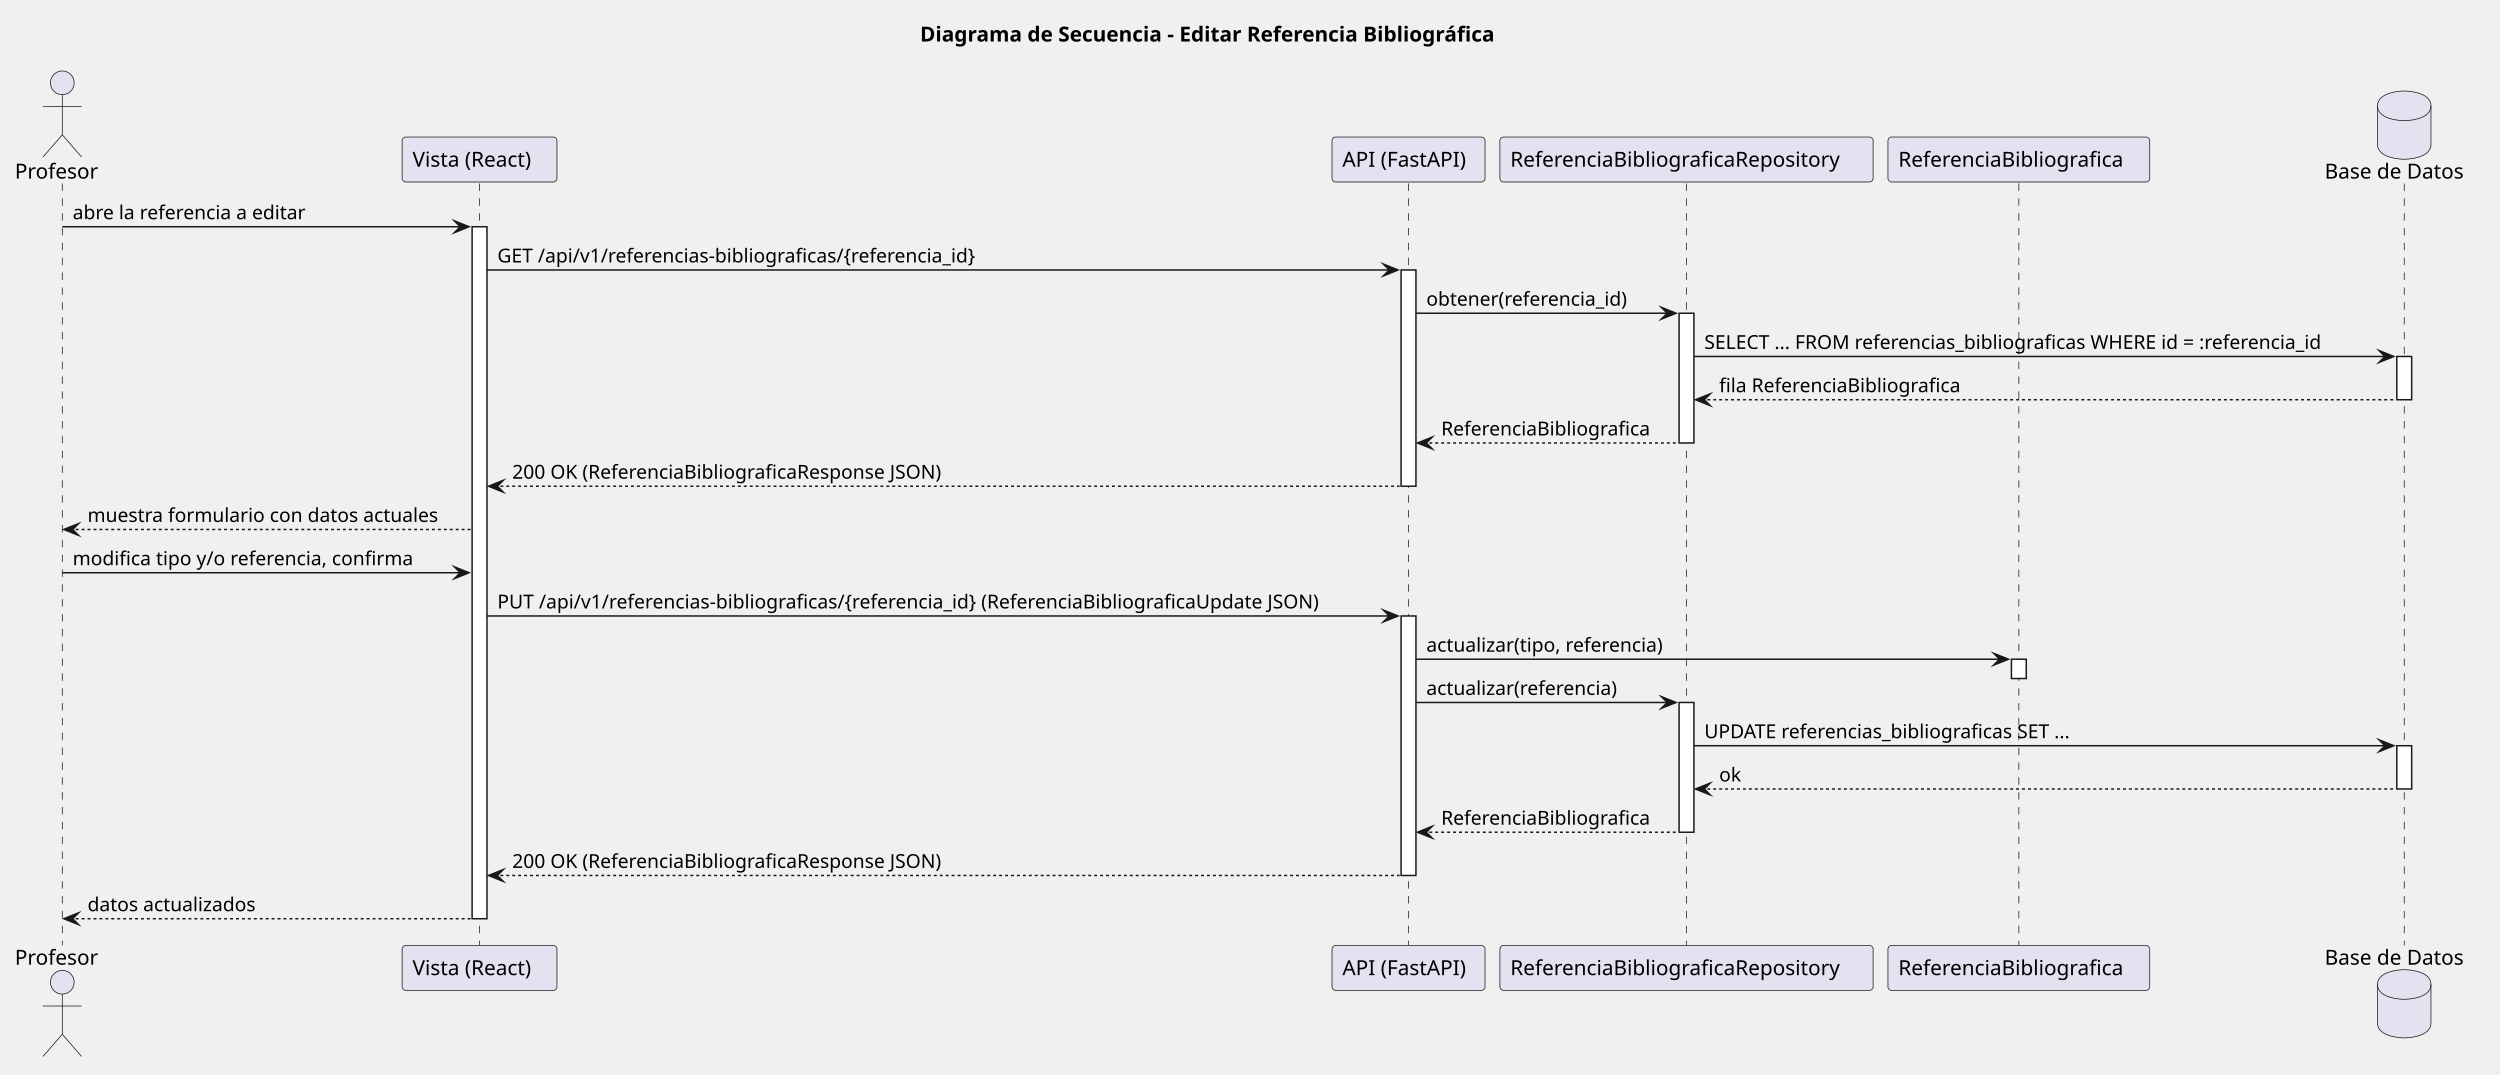
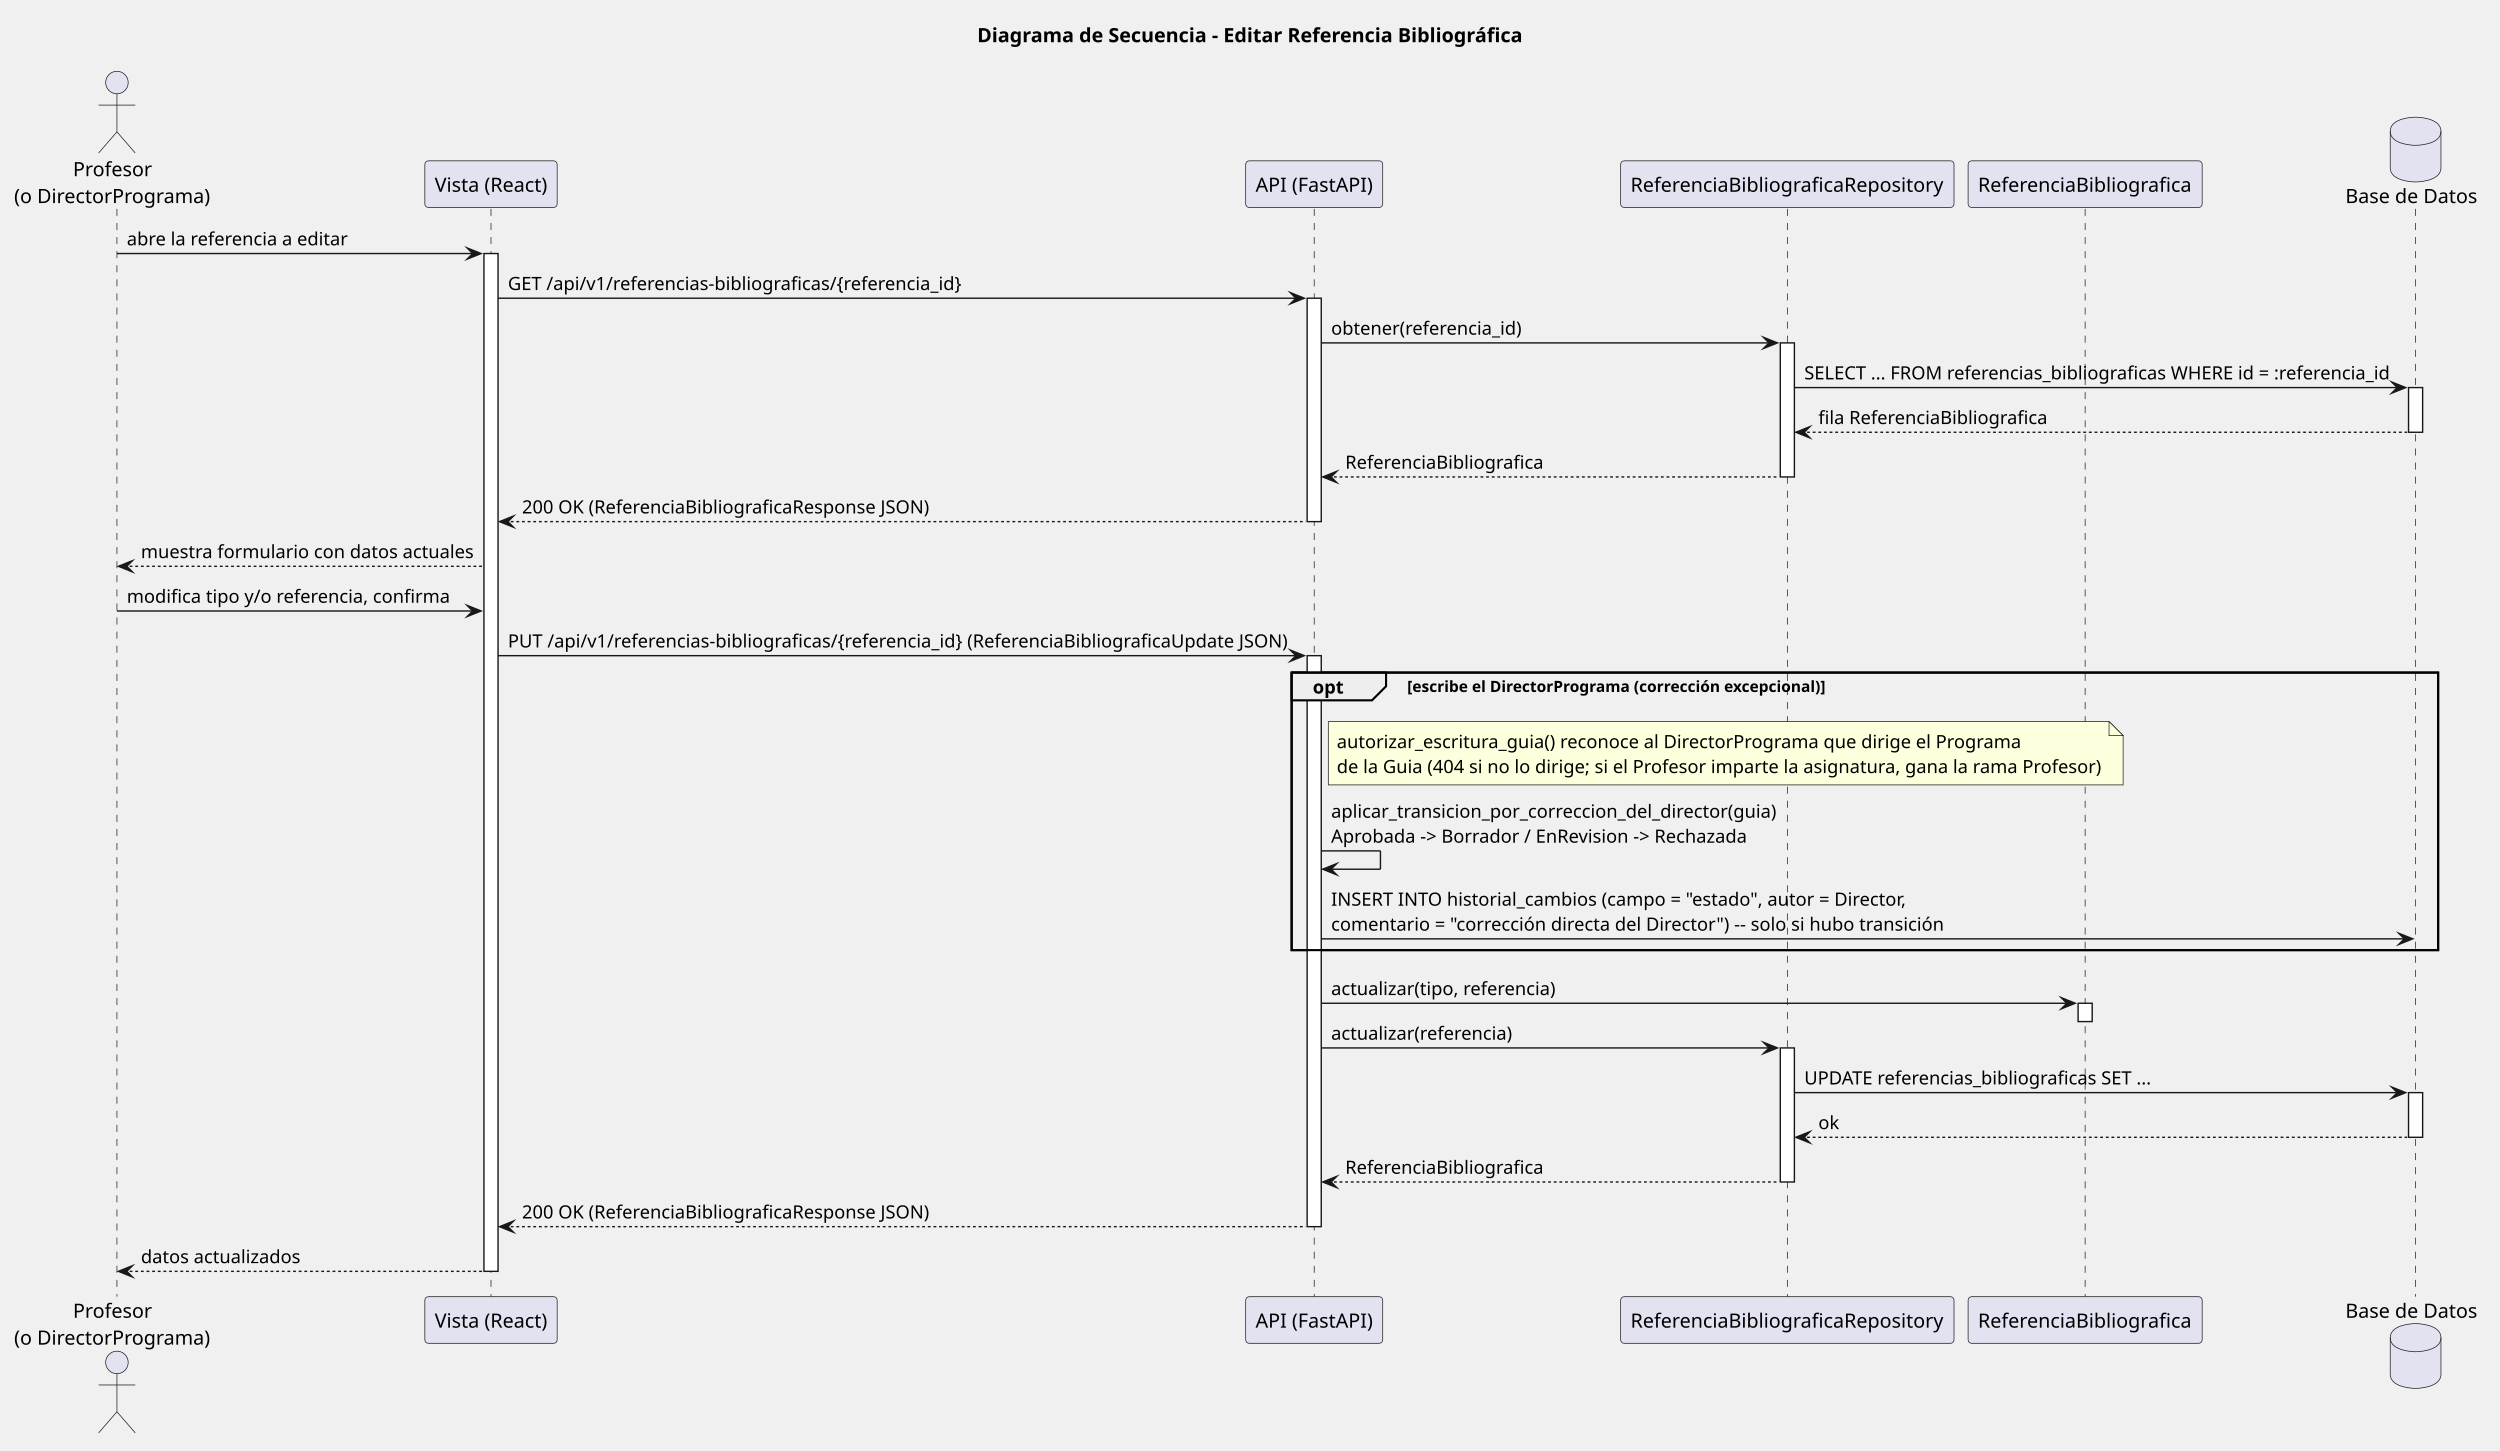
- <svg xmlns="http://www.w3.org/2000/svg" version="1.1" data-diagram-type="SEQUENCE" style="width:1684px;height:724px;background:#FFFFFF;" width="1684px" height="724px" viewBox="0 0 1684 724" zoomAndPan="magnify" preserveAspectRatio="none" contentStyleType="text/css">
+ <svg xmlns="http://www.w3.org/2000/svg" version="1.1" data-diagram-type="SEQUENCE" style="width:1774px;height:1029px;background:#FFFFFF;" width="1774px" height="1029px" viewBox="0 0 1774 1029" zoomAndPan="magnify" preserveAspectRatio="none" contentStyleType="text/css">
  <defs />
  <g font-family="sans-serif" lengthAdjust="spacing">
    <g class="title" data-source-line="1">
-       <text x="619.74" y="27.995" fill="#000" font-size="14" textLength="442.613" font-weight="700">Diagrama de Secuencia - Editar Referencia Bibliográfica</text>
+       <text x="693.41" y="29.966" fill="#000" font-size="14" textLength="386.105" font-weight="700">Diagrama de Secuencia - Editar Referencia Bibliográfica</text>
+     </g>
+     <rect x="916.562" y="477.264" width="813.539" height="196.942" fill="none" style="stroke:#000;stroke-width:1.5;" />
+     <g>
+       <rect x="79.479" y="148.204" width="8" height="771.944" fill="#000" fill-opacity="0" />
+       <line x1="82.979" y1="148.204" x2="82.979" y2="920.148" style="stroke:#181818;stroke-width:0.5;stroke-dasharray:5,5;" />
    </g>
    <g>
-       <rect x="38.46" y="123.594" width="8" height="513.258" fill="#000" fill-opacity="0" />
-       <line x1="41.96" y1="123.594" x2="41.96" y2="636.852" style="stroke:#181818;stroke-width:0.5;stroke-dasharray:5,5;" />
+       <rect x="344.91" y="148.204" width="8" height="771.944" fill="#000" fill-opacity="0" />
+       <line x1="348.41" y1="148.204" x2="348.41" y2="920.148" style="stroke:#181818;stroke-width:0.5;stroke-dasharray:5,5;" />
    </g>
    <g>
-       <rect x="319.52" y="123.594" width="8" height="513.258" fill="#000" fill-opacity="0" />
-       <line x1="323.02" y1="123.594" x2="323.02" y2="636.852" style="stroke:#181818;stroke-width:0.5;stroke-dasharray:5,5;" />
+       <rect x="343.41" y="179.91" width="10" height="722.238" fill="#FFF" style="stroke:#181818;stroke-width:1;" />
    </g>
    <g>
-       <rect x="318.02" y="152.727" width="10" height="466.125" fill="#FFF" style="stroke:#181818;stroke-width:1;" />
+       <rect x="929.062" y="148.204" width="8" height="771.944" fill="#000" fill-opacity="0" />
+       <line x1="932.562" y1="148.204" x2="932.562" y2="920.148" style="stroke:#181818;stroke-width:0.5;stroke-dasharray:5,5;" />
    </g>
    <g>
-       <rect x="945.282" y="123.594" width="8" height="513.258" fill="#000" fill-opacity="0" />
-       <line x1="948.782" y1="123.594" x2="948.782" y2="636.852" style="stroke:#181818;stroke-width:0.5;stroke-dasharray:5,5;" />
+       <rect x="927.562" y="211.616" width="10" height="158.53" fill="#FFF" style="stroke:#181818;stroke-width:1;" />
    </g>
    <g>
-       <rect x="943.782" y="181.859" width="10" height="145.664" fill="#FFF" style="stroke:#181818;stroke-width:1;" />
+       <rect x="927.562" y="465.264" width="10" height="405.178" fill="#FFF" style="stroke:#181818;stroke-width:1;" />
    </g>
    <g>
-       <rect x="943.782" y="414.922" width="10" height="174.797" fill="#FFF" style="stroke:#181818;stroke-width:1;" />
+       <rect x="1264.795" y="148.204" width="8" height="771.944" fill="#000" fill-opacity="0" />
+       <line x1="1268.295" y1="148.204" x2="1268.295" y2="920.148" style="stroke:#181818;stroke-width:0.5;stroke-dasharray:5,5;" />
    </g>
    <g>
-       <rect x="1132.527" y="123.594" width="8" height="513.258" fill="#000" fill-opacity="0" />
-       <line x1="1136.027" y1="123.594" x2="1136.027" y2="636.852" style="stroke:#181818;stroke-width:0.5;stroke-dasharray:5,5;" />
+       <rect x="1263.295" y="243.322" width="10" height="95.118" fill="#FFF" style="stroke:#181818;stroke-width:1;" />
    </g>
    <g>
-       <rect x="1131.027" y="210.992" width="10" height="87.398" fill="#FFF" style="stroke:#181818;stroke-width:1;" />
+       <rect x="1263.295" y="743.618" width="10" height="95.118" fill="#FFF" style="stroke:#181818;stroke-width:1;" />
    </g>
    <g>
-       <rect x="1131.027" y="473.188" width="10" height="87.398" fill="#FFF" style="stroke:#181818;stroke-width:1;" />
+       <rect x="1476.114" y="148.204" width="8" height="771.944" fill="#000" fill-opacity="0" />
+       <line x1="1479.614" y1="148.204" x2="1479.614" y2="920.148" style="stroke:#181818;stroke-width:0.5;stroke-dasharray:5,5;" />
    </g>
    <g>
-       <rect x="1356.396" y="123.594" width="8" height="513.258" fill="#000" fill-opacity="0" />
-       <line x1="1359.896" y1="123.594" x2="1359.896" y2="636.852" style="stroke:#181818;stroke-width:0.5;stroke-dasharray:5,5;" />
+       <rect x="1474.614" y="711.912" width="10" height="13" fill="#FFF" style="stroke:#181818;stroke-width:1;" />
    </g>
    <g>
-       <rect x="1354.896" y="444.055" width="10" height="13" fill="#FFF" style="stroke:#181818;stroke-width:1;" />
+       <rect x="1710.601" y="148.204" width="8" height="771.944" fill="#000" fill-opacity="0" />
+       <line x1="1714.101" y1="148.204" x2="1714.101" y2="920.148" style="stroke:#181818;stroke-width:0.5;stroke-dasharray:5,5;" />
    </g>
    <g>
-       <rect x="1615.994" y="123.594" width="8" height="513.258" fill="#000" fill-opacity="0" />
-       <line x1="1619.494" y1="123.594" x2="1619.494" y2="636.852" style="stroke:#181818;stroke-width:0.5;stroke-dasharray:5,5;" />
+       <rect x="1709.101" y="275.028" width="10" height="31.706" fill="#FFF" style="stroke:#181818;stroke-width:1;" />
    </g>
    <g>
-       <rect x="1614.494" y="240.125" width="10" height="29.133" fill="#FFF" style="stroke:#181818;stroke-width:1;" />
+       <rect x="1709.101" y="775.324" width="10" height="31.706" fill="#FFF" style="stroke:#181818;stroke-width:1;" />
    </g>
-     <g>
-       <rect x="1614.494" y="502.32" width="10" height="29.133" fill="#FFF" style="stroke:#181818;stroke-width:1;" />
-     </g>
-     <text x="10" y="120.292" fill="#000" font-size="14" textLength="57.921">Profesor</text>
-     <ellipse cx="41.96" cy="55.797" rx="8" ry="8" fill="#E2E2F0" style="stroke:#181818;stroke-width:0.5;" />
-     <path d="M41.96,63.797 L41.96,90.797 M28.96,71.797 L54.96,71.797 M41.96,90.797 L28.96,105.797 M41.96,90.797 L54.96,105.797" style="stroke:#181818;stroke-width:0.5;" fill="none" />
-     <rect x="270.865" y="92.297" width="104.31" height="30.297" fill="#E2E2F0" style="stroke:#181818;stroke-width:0.5;" rx="2.5" ry="2.5" />
-     <text x="277.865" y="112.292" fill="#000" font-size="14" textLength="90.31">Vista (React)</text>
-     <rect x="897.239" y="92.297" width="103.086" height="30.297" fill="#E2E2F0" style="stroke:#181818;stroke-width:0.5;" rx="2.5" ry="2.5" />
-     <text x="904.239" y="112.292" fill="#000" font-size="14" textLength="89.086">API (FastAPI)</text>
-     <rect x="1010.325" y="92.297" width="251.405" height="30.297" fill="#E2E2F0" style="stroke:#181818;stroke-width:0.5;" rx="2.5" ry="2.5" />
-     <text x="1017.325" y="112.292" fill="#000" font-size="14" textLength="237.405">ReferenciaBibliograficaRepository</text>
-     <rect x="1271.73" y="92.297" width="176.333" height="30.297" fill="#E2E2F0" style="stroke:#181818;stroke-width:0.5;" rx="2.5" ry="2.5" />
-     <text x="1278.73" y="112.292" fill="#000" font-size="14" textLength="162.333">ReferenciaBibliografica</text>
-     <text x="1565.895" y="120.292" fill="#000" font-size="14" textLength="101.199">Base de Datos</text>
-     <path d="M1601.494,71.297 C1601.494,61.297 1619.494,61.297 1619.494,61.297 C1619.494,61.297 1637.494,61.297 1637.494,71.297 L1637.494,97.297 C1637.494,107.297 1619.494,107.297 1619.494,107.297 C1619.494,107.297 1601.494,107.297 1601.494,97.297 L1601.494,71.297" style="stroke:#181818;stroke-width:0.5;" fill="#E2E2F0" />
-     <path d="M1601.494,71.297 C1601.494,81.297 1619.494,81.297 1619.494,81.297 C1619.494,81.297 1637.494,81.297 1637.494,71.297" style="stroke:#181818;stroke-width:0.5;" fill="none" />
-     <text x="10" y="649.847" fill="#000" font-size="14" textLength="57.921">Profesor</text>
-     <ellipse cx="41.96" cy="661.648" rx="8" ry="8" fill="#E2E2F0" style="stroke:#181818;stroke-width:0.5;" />
-     <path d="M41.96,669.648 L41.96,696.648 M28.96,677.648 L54.96,677.648 M41.96,696.648 L28.96,711.648 M41.96,696.648 L54.96,711.648" style="stroke:#181818;stroke-width:0.5;" fill="none" />
-     <rect x="270.865" y="636.852" width="104.31" height="30.297" fill="#E2E2F0" style="stroke:#181818;stroke-width:0.5;" rx="2.5" ry="2.5" />
-     <text x="277.865" y="656.847" fill="#000" font-size="14" textLength="90.31">Vista (React)</text>
-     <rect x="897.239" y="636.852" width="103.086" height="30.297" fill="#E2E2F0" style="stroke:#181818;stroke-width:0.5;" rx="2.5" ry="2.5" />
-     <text x="904.239" y="656.847" fill="#000" font-size="14" textLength="89.086">API (FastAPI)</text>
-     <rect x="1010.325" y="636.852" width="251.405" height="30.297" fill="#E2E2F0" style="stroke:#181818;stroke-width:0.5;" rx="2.5" ry="2.5" />
-     <text x="1017.325" y="656.847" fill="#000" font-size="14" textLength="237.405">ReferenciaBibliograficaRepository</text>
-     <rect x="1271.73" y="636.852" width="176.333" height="30.297" fill="#E2E2F0" style="stroke:#181818;stroke-width:0.5;" rx="2.5" ry="2.5" />
-     <text x="1278.73" y="656.847" fill="#000" font-size="14" textLength="162.333">ReferenciaBibliografica</text>
-     <text x="1565.895" y="649.847" fill="#000" font-size="14" textLength="101.199">Base de Datos</text>
-     <path d="M1601.494,663.148 C1601.494,653.148 1619.494,653.148 1619.494,653.148 C1619.494,653.148 1637.494,653.148 1637.494,663.148 L1637.494,689.148 C1637.494,699.148 1619.494,699.148 1619.494,699.148 C1619.494,699.148 1601.494,699.148 1601.494,689.148 L1601.494,663.148" style="stroke:#181818;stroke-width:0.5;" fill="#E2E2F0" />
-     <path d="M1601.494,663.148 C1601.494,673.148 1619.494,673.148 1619.494,673.148 C1619.494,673.148 1637.494,673.148 1637.494,663.148" style="stroke:#181818;stroke-width:0.5;" fill="none" />
-     <polygon points="306.02,148.727,316.02,152.727,306.02,156.727,310.02,152.727" fill="#181818" style="stroke:#181818;stroke-width:1;stroke-linejoin:miter;stroke-miterlimit:10;" />
-     <line x1="41.96" y1="152.727" x2="312.02" y2="152.727" style="stroke:#181818;stroke-width:1;" />
-     <text x="48.96" y="147.661" fill="#000" font-size="13" textLength="170.13">abre la referencia a editar</text>
-     <polygon points="931.782,177.859,941.782,181.859,931.782,185.859,935.782,181.859" fill="#181818" style="stroke:#181818;stroke-width:1;stroke-linejoin:miter;stroke-miterlimit:10;" />
-     <line x1="328.02" y1="181.859" x2="937.782" y2="181.859" style="stroke:#181818;stroke-width:1;" />
-     <text x="335.02" y="176.793" fill="#000" font-size="13" textLength="349.426">GET /api/v1/referencias-bibliograficas/{referencia_id}</text>
-     <polygon points="1119.027,206.992,1129.027,210.992,1119.027,214.992,1123.027,210.992" fill="#181818" style="stroke:#181818;stroke-width:1;stroke-linejoin:miter;stroke-miterlimit:10;" />
-     <line x1="953.782" y1="210.992" x2="1125.027" y2="210.992" style="stroke:#181818;stroke-width:1;" />
-     <text x="960.782" y="205.926" fill="#000" font-size="13" textLength="145.615">obtener(referencia_id)</text>
-     <polygon points="1602.494,236.125,1612.494,240.125,1602.494,244.125,1606.494,240.125" fill="#181818" style="stroke:#181818;stroke-width:1;stroke-linejoin:miter;stroke-miterlimit:10;" />
-     <line x1="1141.027" y1="240.125" x2="1608.494" y2="240.125" style="stroke:#181818;stroke-width:1;" />
-     <text x="1148.027" y="235.059" fill="#000" font-size="13" textLength="454.467">SELECT ... FROM referencias_bibliograficas WHERE id = :referencia_id</text>
-     <polygon points="1152.027,265.258,1142.027,269.258,1152.027,273.258,1148.027,269.258" fill="#181818" style="stroke:#181818;stroke-width:1;stroke-linejoin:miter;stroke-miterlimit:10;" />
-     <line x1="1146.027" y1="269.258" x2="1613.494" y2="269.258" style="stroke:#181818;stroke-width:1;stroke-dasharray:2,2;" />
-     <text x="1158.027" y="264.192" fill="#000" font-size="13" textLength="174.637">fila ReferenciaBibliografica</text>
-     <polygon points="964.782,294.391,954.782,298.391,964.782,302.391,960.782,298.391" fill="#181818" style="stroke:#181818;stroke-width:1;stroke-linejoin:miter;stroke-miterlimit:10;" />
-     <line x1="958.782" y1="298.391" x2="1130.027" y2="298.391" style="stroke:#181818;stroke-width:1;stroke-dasharray:2,2;" />
-     <text x="970.782" y="293.325" fill="#000" font-size="13" textLength="150.738">ReferenciaBibliografica</text>
-     <polygon points="339.02,323.523,329.02,327.523,339.02,331.523,335.02,327.523" fill="#181818" style="stroke:#181818;stroke-width:1;stroke-linejoin:miter;stroke-miterlimit:10;" />
-     <line x1="333.02" y1="327.523" x2="942.782" y2="327.523" style="stroke:#181818;stroke-width:1;stroke-dasharray:2,2;" />
-     <text x="345.02" y="322.458" fill="#000" font-size="13" textLength="311.911">200 OK (ReferenciaBibliograficaResponse JSON)</text>
-     <polygon points="52.96,352.656,42.96,356.656,52.96,360.656,48.96,356.656" fill="#181818" style="stroke:#181818;stroke-width:1;stroke-linejoin:miter;stroke-miterlimit:10;" />
-     <line x1="46.96" y1="356.656" x2="317.02" y2="356.656" style="stroke:#181818;stroke-width:1;stroke-dasharray:2,2;" />
-     <text x="58.96" y="351.59" fill="#000" font-size="13" textLength="252.059">muestra formulario con datos actuales</text>
-     <polygon points="306.02,381.789,316.02,385.789,306.02,389.789,310.02,385.789" fill="#181818" style="stroke:#181818;stroke-width:1;stroke-linejoin:miter;stroke-miterlimit:10;" />
-     <line x1="41.96" y1="385.789" x2="312.02" y2="385.789" style="stroke:#181818;stroke-width:1;" />
-     <text x="48.96" y="380.723" fill="#000" font-size="13" textLength="245.115">modifica tipo y/o referencia, confirma</text>
-     <polygon points="931.782,410.922,941.782,414.922,931.782,418.922,935.782,414.922" fill="#181818" style="stroke:#181818;stroke-width:1;stroke-linejoin:miter;stroke-miterlimit:10;" />
-     <line x1="328.02" y1="414.922" x2="937.782" y2="414.922" style="stroke:#181818;stroke-width:1;" />
-     <text x="335.02" y="409.856" fill="#000" font-size="13" textLength="596.762">PUT /api/v1/referencias-bibliograficas/{referencia_id} (ReferenciaBibliograficaUpdate JSON)</text>
-     <polygon points="1342.896,440.055,1352.896,444.055,1342.896,448.055,1346.896,444.055" fill="#181818" style="stroke:#181818;stroke-width:1;stroke-linejoin:miter;stroke-miterlimit:10;" />
-     <line x1="953.782" y1="444.055" x2="1348.896" y2="444.055" style="stroke:#181818;stroke-width:1;" />
-     <text x="960.782" y="438.989" fill="#000" font-size="13" textLength="173.323">actualizar(tipo, referencia)</text>
-     <polygon points="1119.027,469.188,1129.027,473.188,1119.027,477.188,1123.027,473.188" fill="#181818" style="stroke:#181818;stroke-width:1;stroke-linejoin:miter;stroke-miterlimit:10;" />
-     <line x1="953.782" y1="473.188" x2="1125.027" y2="473.188" style="stroke:#181818;stroke-width:1;" />
-     <text x="960.782" y="468.122" fill="#000" font-size="13" textLength="140.144">actualizar(referencia)</text>
-     <polygon points="1602.494,498.32,1612.494,502.32,1602.494,506.32,1606.494,502.32" fill="#181818" style="stroke:#181818;stroke-width:1;stroke-linejoin:miter;stroke-miterlimit:10;" />
-     <line x1="1141.027" y1="502.32" x2="1608.494" y2="502.32" style="stroke:#181818;stroke-width:1;" />
-     <text x="1148.027" y="497.254" fill="#000" font-size="13" textLength="268.042">UPDATE referencias_bibliograficas SET ...</text>
-     <polygon points="1152.027,527.453,1142.027,531.453,1152.027,535.453,1148.027,531.453" fill="#181818" style="stroke:#181818;stroke-width:1;stroke-linejoin:miter;stroke-miterlimit:10;" />
-     <line x1="1146.027" y1="531.453" x2="1613.494" y2="531.453" style="stroke:#181818;stroke-width:1;stroke-dasharray:2,2;" />
-     <text x="1158.027" y="526.387" fill="#000" font-size="13" textLength="15.482">ok</text>
-     <polygon points="964.782,556.586,954.782,560.586,964.782,564.586,960.782,560.586" fill="#181818" style="stroke:#181818;stroke-width:1;stroke-linejoin:miter;stroke-miterlimit:10;" />
-     <line x1="958.782" y1="560.586" x2="1130.027" y2="560.586" style="stroke:#181818;stroke-width:1;stroke-dasharray:2,2;" />
-     <text x="970.782" y="555.52" fill="#000" font-size="13" textLength="150.738">ReferenciaBibliografica</text>
-     <polygon points="339.02,585.719,329.02,589.719,339.02,593.719,335.02,589.719" fill="#181818" style="stroke:#181818;stroke-width:1;stroke-linejoin:miter;stroke-miterlimit:10;" />
-     <line x1="333.02" y1="589.719" x2="942.782" y2="589.719" style="stroke:#181818;stroke-width:1;stroke-dasharray:2,2;" />
-     <text x="345.02" y="584.653" fill="#000" font-size="13" textLength="311.911">200 OK (ReferenciaBibliograficaResponse JSON)</text>
-     <polygon points="52.96,614.852,42.96,618.852,52.96,622.852,48.96,618.852" fill="#181818" style="stroke:#181818;stroke-width:1;stroke-linejoin:miter;stroke-miterlimit:10;" />
-     <line x1="46.96" y1="618.852" x2="317.02" y2="618.852" style="stroke:#181818;stroke-width:1;stroke-dasharray:2,2;" />
-     <text x="58.96" y="613.786" fill="#000" font-size="13" textLength="121.583">datos actualizados</text>
+     <text x="51.783" y="125.034" fill="#000" font-size="14" textLength="56.392">Profesor</text>
+     <text x="10" y="144.102" fill="#000" font-size="14" textLength="139.957">(o DirectorPrograma)</text>
+     <ellipse cx="82.979" cy="58.568" rx="8" ry="8" fill="#E2E2F0" style="stroke:#181818;stroke-width:0.5;" />
+     <path d="M82.979,66.568 L82.979,93.568 M69.979,74.568 L95.979,74.568 M82.979,93.568 L69.979,108.568 M82.979,93.568 L95.979,108.568" style="stroke:#181818;stroke-width:0.5;" fill="none" />
+     <rect x="301.461" y="114.136" width="93.898" height="33.068" fill="#E2E2F0" style="stroke:#181818;stroke-width:0.5;" rx="2.5" ry="2.5" />
+     <text x="308.461" y="136.102" fill="#000" font-size="14" textLength="79.898">Vista (React)</text>
+     <rect x="883.94" y="114.136" width="97.244" height="33.068" fill="#E2E2F0" style="stroke:#181818;stroke-width:0.5;" rx="2.5" ry="2.5" />
+     <text x="890.94" y="136.102" fill="#000" font-size="14" textLength="83.244">API (FastAPI)</text>
+     <rect x="1150.023" y="114.136" width="236.543" height="33.068" fill="#E2E2F0" style="stroke:#181818;stroke-width:0.5;" rx="2.5" ry="2.5" />
+     <text x="1157.023" y="136.102" fill="#000" font-size="14" textLength="222.543">ReferenciaBibliograficaRepository</text>
+     <rect x="1396.566" y="114.136" width="166.095" height="33.068" fill="#E2E2F0" style="stroke:#181818;stroke-width:0.5;" rx="2.5" ry="2.5" />
+     <text x="1403.566" y="136.102" fill="#000" font-size="14" textLength="152.095">ReferenciaBibliografica</text>
+     <text x="1664.278" y="144.102" fill="#000" font-size="14" textLength="93.646">Base de Datos</text>
+     <path d="M1696.101,93.136 C1696.101,83.136 1714.101,83.136 1714.101,83.136 C1714.101,83.136 1732.101,83.136 1732.101,93.136 L1732.101,119.136 C1732.101,129.136 1714.101,129.136 1714.101,129.136 C1714.101,129.136 1696.101,129.136 1696.101,119.136 L1696.101,93.136" style="stroke:#181818;stroke-width:0.5;" fill="#E2E2F0" />
+     <path d="M1696.101,93.136 C1696.101,103.136 1714.101,103.136 1714.101,103.136 C1714.101,103.136 1732.101,103.136 1732.101,93.136" style="stroke:#181818;stroke-width:0.5;" fill="none" />
+     <text x="51.783" y="935.114" fill="#000" font-size="14" textLength="56.392">Profesor</text>
+     <text x="10" y="954.182" fill="#000" font-size="14" textLength="139.957">(o DirectorPrograma)</text>
+     <ellipse cx="82.979" cy="966.784" rx="8" ry="8" fill="#E2E2F0" style="stroke:#181818;stroke-width:0.5;" />
+     <path d="M82.979,974.784 L82.979,1001.784 M69.979,982.784 L95.979,982.784 M82.979,1001.784 L69.979,1016.784 M82.979,1001.784 L95.979,1016.784" style="stroke:#181818;stroke-width:0.5;" fill="none" />
+     <rect x="301.461" y="920.148" width="93.898" height="33.068" fill="#E2E2F0" style="stroke:#181818;stroke-width:0.5;" rx="2.5" ry="2.5" />
+     <text x="308.461" y="942.114" fill="#000" font-size="14" textLength="79.898">Vista (React)</text>
+     <rect x="883.94" y="920.148" width="97.244" height="33.068" fill="#E2E2F0" style="stroke:#181818;stroke-width:0.5;" rx="2.5" ry="2.5" />
+     <text x="890.94" y="942.114" fill="#000" font-size="14" textLength="83.244">API (FastAPI)</text>
+     <rect x="1150.023" y="920.148" width="236.543" height="33.068" fill="#E2E2F0" style="stroke:#181818;stroke-width:0.5;" rx="2.5" ry="2.5" />
+     <text x="1157.023" y="942.114" fill="#000" font-size="14" textLength="222.543">ReferenciaBibliograficaRepository</text>
+     <rect x="1396.566" y="920.148" width="166.095" height="33.068" fill="#E2E2F0" style="stroke:#181818;stroke-width:0.5;" rx="2.5" ry="2.5" />
+     <text x="1403.566" y="942.114" fill="#000" font-size="14" textLength="152.095">ReferenciaBibliografica</text>
+     <text x="1664.278" y="935.114" fill="#000" font-size="14" textLength="93.646">Base de Datos</text>
+     <path d="M1696.101,949.216 C1696.101,939.216 1714.101,939.216 1714.101,939.216 C1714.101,939.216 1732.101,939.216 1732.101,949.216 L1732.101,975.216 C1732.101,985.216 1714.101,985.216 1714.101,985.216 C1714.101,985.216 1696.101,985.216 1696.101,975.216 L1696.101,949.216" style="stroke:#181818;stroke-width:0.5;" fill="#E2E2F0" />
+     <path d="M1696.101,949.216 C1696.101,959.216 1714.101,959.216 1714.101,959.216 C1714.101,959.216 1732.101,959.216 1732.101,949.216" style="stroke:#181818;stroke-width:0.5;" fill="none" />
+     <polygon points="331.41,175.91,341.41,179.91,331.41,183.91,335.41,179.91" fill="#181818" style="stroke:#181818;stroke-width:1;stroke-linejoin:miter;stroke-miterlimit:10;" />
+     <line x1="82.979" y1="179.91" x2="337.41" y2="179.91" style="stroke:#181818;stroke-width:1;" />
+     <text x="89.979" y="174.101" fill="#000" font-size="13" textLength="157.612">abre la referencia a editar</text>
+     <polygon points="915.562,207.616,925.562,211.616,915.562,215.616,919.562,211.616" fill="#181818" style="stroke:#181818;stroke-width:1;stroke-linejoin:miter;stroke-miterlimit:10;" />
+     <line x1="353.41" y1="211.616" x2="921.562" y2="211.616" style="stroke:#181818;stroke-width:1;" />
+     <text x="360.41" y="205.807" fill="#000" font-size="13" textLength="323.154">GET /api/v1/referencias-bibliograficas/{referencia_id}</text>
+     <polygon points="1251.295,239.322,1261.295,243.322,1251.295,247.322,1255.295,243.322" fill="#181818" style="stroke:#181818;stroke-width:1;stroke-linejoin:miter;stroke-miterlimit:10;" />
+     <line x1="937.562" y1="243.322" x2="1257.295" y2="243.322" style="stroke:#181818;stroke-width:1;" />
+     <text x="944.562" y="237.513" fill="#000" font-size="13" textLength="135.668">obtener(referencia_id)</text>
+     <polygon points="1697.101,271.028,1707.101,275.028,1697.101,279.028,1701.101,275.028" fill="#181818" style="stroke:#181818;stroke-width:1;stroke-linejoin:miter;stroke-miterlimit:10;" />
+     <line x1="1273.295" y1="275.028" x2="1703.101" y2="275.028" style="stroke:#181818;stroke-width:1;" />
+     <text x="1280.295" y="269.219" fill="#000" font-size="13" textLength="416.806">SELECT ... FROM referencias_bibliograficas WHERE id = :referencia_id</text>
+     <polygon points="1284.295,302.734,1274.295,306.734,1284.295,310.734,1280.295,306.734" fill="#181818" style="stroke:#181818;stroke-width:1;stroke-linejoin:miter;stroke-miterlimit:10;" />
+     <line x1="1278.295" y1="306.734" x2="1708.101" y2="306.734" style="stroke:#181818;stroke-width:1;stroke-dasharray:2,2;" />
+     <text x="1290.295" y="300.925" fill="#000" font-size="13" textLength="163.085">fila ReferenciaBibliografica</text>
+     <polygon points="948.562,334.44,938.562,338.44,948.562,342.44,944.562,338.44" fill="#181818" style="stroke:#181818;stroke-width:1;stroke-linejoin:miter;stroke-miterlimit:10;" />
+     <line x1="942.562" y1="338.44" x2="1262.295" y2="338.44" style="stroke:#181818;stroke-width:1;stroke-dasharray:2,2;" />
+     <text x="954.562" y="332.631" fill="#000" font-size="13" textLength="141.232">ReferenciaBibliografica</text>
+     <polygon points="364.41,366.146,354.41,370.146,364.41,374.146,360.41,370.146" fill="#181818" style="stroke:#181818;stroke-width:1;stroke-linejoin:miter;stroke-miterlimit:10;" />
+     <line x1="358.41" y1="370.146" x2="926.562" y2="370.146" style="stroke:#181818;stroke-width:1;stroke-dasharray:2,2;" />
+     <text x="370.41" y="364.337" fill="#000" font-size="13" textLength="289.497">200 OK (ReferenciaBibliograficaResponse JSON)</text>
+     <polygon points="93.979,397.852,83.979,401.852,93.979,405.852,89.979,401.852" fill="#181818" style="stroke:#181818;stroke-width:1;stroke-linejoin:miter;stroke-miterlimit:10;" />
+     <line x1="87.979" y1="401.852" x2="342.41" y2="401.852" style="stroke:#181818;stroke-width:1;stroke-dasharray:2,2;" />
+     <text x="99.979" y="396.043" fill="#000" font-size="13" textLength="236.431">muestra formulario con datos actuales</text>
+     <polygon points="331.41,429.558,341.41,433.558,331.41,437.558,335.41,433.558" fill="#181818" style="stroke:#181818;stroke-width:1;stroke-linejoin:miter;stroke-miterlimit:10;" />
+     <line x1="82.979" y1="433.558" x2="337.41" y2="433.558" style="stroke:#181818;stroke-width:1;" />
+     <text x="89.979" y="427.749" fill="#000" font-size="13" textLength="229.879">modifica tipo y/o referencia, confirma</text>
+     <polygon points="915.562,461.264,925.562,465.264,915.562,469.264,919.562,465.264" fill="#181818" style="stroke:#181818;stroke-width:1;stroke-linejoin:miter;stroke-miterlimit:10;" />
+     <line x1="353.41" y1="465.264" x2="921.562" y2="465.264" style="stroke:#181818;stroke-width:1;" />
+     <text x="360.41" y="459.455" fill="#000" font-size="13" textLength="555.152">PUT /api/v1/referencias-bibliograficas/{referencia_id} (ReferenciaBibliograficaUpdate JSON)</text>
+     <path d="M916.562,477.264 L983.545,477.264 L983.545,486.97 L973.545,496.97 L916.562,496.97 L916.562,477.264" style="stroke:#000;stroke-width:1.5;" fill="#EEE" />
+     <rect x="916.562" y="477.264" width="813.539" height="196.942" fill="none" style="stroke:#000;stroke-width:1.5;" />
+     <text x="931.562" y="492.161" fill="#000" font-size="13" textLength="21.983" font-weight="700">opt</text>
+     <text x="998.545" y="491.023" fill="#000" font-size="11" textLength="297.57" font-weight="700">[escribe el DirectorPrograma (corrección excepcional)]</text>
+     <path d="M942.562,511.97 L942.562,556.97 L1506.562,556.97 L1506.562,521.97 L1496.562,511.97 L942.562,511.97" style="stroke:#181818;stroke-width:0.5;" fill="#FEFFDD" />
+     <path d="M1496.562,511.97 L1496.562,521.97 L1506.562,521.97 L1496.562,511.97" style="stroke:#181818;stroke-width:0.5;" fill="#FEFFDD" />
+     <text x="948.562" y="530.867" fill="#000" font-size="13" textLength="487.461">autorizar_escritura_guia() reconoce al DirectorPrograma que dirige el Programa</text>
+     <text x="948.562" y="548.573" fill="#000" font-size="13" textLength="543.543">de la Guia (404 si no lo dirige; si el Profesor imparte la asignatura, gana la rama Profesor)</text>
+     <line x1="937.562" y1="603.794" x2="979.562" y2="603.794" style="stroke:#181818;stroke-width:1;" />
+     <line x1="979.562" y1="603.794" x2="979.562" y2="616.794" style="stroke:#181818;stroke-width:1;" />
+     <line x1="938.562" y1="616.794" x2="979.562" y2="616.794" style="stroke:#181818;stroke-width:1;" />
+     <polygon points="948.562,612.794,938.562,616.794,948.562,620.794,944.562,616.794" fill="#181818" style="stroke:#181818;stroke-width:1;stroke-linejoin:miter;stroke-miterlimit:10;" />
+     <text x="944.562" y="580.279" fill="#000" font-size="13" textLength="316.732">aplicar_transicion_por_correccion_del_director(guia)</text>
+     <text x="944.562" y="597.985" fill="#000" font-size="13" textLength="295.841">Aprobada -&gt; Borrador / EnRevision -&gt; Rechazada</text>
+     <polygon points="1702.101,662.206,1712.101,666.206,1702.101,670.206,1706.101,666.206" fill="#181818" style="stroke:#181818;stroke-width:1;stroke-linejoin:miter;stroke-miterlimit:10;" />
+     <line x1="937.562" y1="666.206" x2="1708.101" y2="666.206" style="stroke:#181818;stroke-width:1;" />
+     <text x="944.562" y="642.691" fill="#000" font-size="13" textLength="411.385">INSERT INTO historial_cambios (campo = "estado", autor = Director,</text>
+     <text x="944.562" y="660.397" fill="#000" font-size="13" textLength="436.176">comentario = "corrección directa del Director") -- solo si hubo transición</text>
+     <polygon points="1462.614,707.912,1472.614,711.912,1462.614,715.912,1466.614,711.912" fill="#181818" style="stroke:#181818;stroke-width:1;stroke-linejoin:miter;stroke-miterlimit:10;" />
+     <line x1="937.562" y1="711.912" x2="1468.614" y2="711.912" style="stroke:#181818;stroke-width:1;" />
+     <text x="944.562" y="706.103" fill="#000" font-size="13" textLength="159.731">actualizar(tipo, referencia)</text>
+     <polygon points="1251.295,739.618,1261.295,743.618,1251.295,747.618,1255.295,743.618" fill="#181818" style="stroke:#181818;stroke-width:1;stroke-linejoin:miter;stroke-miterlimit:10;" />
+     <line x1="937.562" y1="743.618" x2="1257.295" y2="743.618" style="stroke:#181818;stroke-width:1;" />
+     <text x="944.562" y="737.809" fill="#000" font-size="13" textLength="128.96">actualizar(referencia)</text>
+     <polygon points="1697.101,771.324,1707.101,775.324,1697.101,779.324,1701.101,775.324" fill="#181818" style="stroke:#181818;stroke-width:1;stroke-linejoin:miter;stroke-miterlimit:10;" />
+     <line x1="1273.295" y1="775.324" x2="1703.101" y2="775.324" style="stroke:#181818;stroke-width:1;" />
+     <text x="1280.295" y="769.515" fill="#000" font-size="13" textLength="248.092">UPDATE referencias_bibliograficas SET ...</text>
+     <polygon points="1284.295,803.03,1274.295,807.03,1284.295,811.03,1280.295,807.03" fill="#181818" style="stroke:#181818;stroke-width:1;stroke-linejoin:miter;stroke-miterlimit:10;" />
+     <line x1="1278.295" y1="807.03" x2="1708.101" y2="807.03" style="stroke:#181818;stroke-width:1;stroke-dasharray:2,2;" />
+     <text x="1290.295" y="801.221" fill="#000" font-size="13" textLength="14.807">ok</text>
+     <polygon points="948.562,834.736,938.562,838.736,948.562,842.736,944.562,838.736" fill="#181818" style="stroke:#181818;stroke-width:1;stroke-linejoin:miter;stroke-miterlimit:10;" />
+     <line x1="942.562" y1="838.736" x2="1262.295" y2="838.736" style="stroke:#181818;stroke-width:1;stroke-dasharray:2,2;" />
+     <text x="954.562" y="832.927" fill="#000" font-size="13" textLength="141.232">ReferenciaBibliografica</text>
+     <polygon points="364.41,866.442,354.41,870.442,364.41,874.442,360.41,870.442" fill="#181818" style="stroke:#181818;stroke-width:1;stroke-linejoin:miter;stroke-miterlimit:10;" />
+     <line x1="358.41" y1="870.442" x2="926.562" y2="870.442" style="stroke:#181818;stroke-width:1;stroke-dasharray:2,2;" />
+     <text x="370.41" y="864.633" fill="#000" font-size="13" textLength="289.497">200 OK (ReferenciaBibliograficaResponse JSON)</text>
+     <polygon points="93.979,898.148,83.979,902.148,93.979,906.148,89.979,902.148" fill="#181818" style="stroke:#181818;stroke-width:1;stroke-linejoin:miter;stroke-miterlimit:10;" />
+     <line x1="87.979" y1="902.148" x2="342.41" y2="902.148" style="stroke:#181818;stroke-width:1;stroke-dasharray:2,2;" />
+     <text x="99.979" y="896.339" fill="#000" font-size="13" textLength="113.204">datos actualizados</text>
  </g>
</svg>
